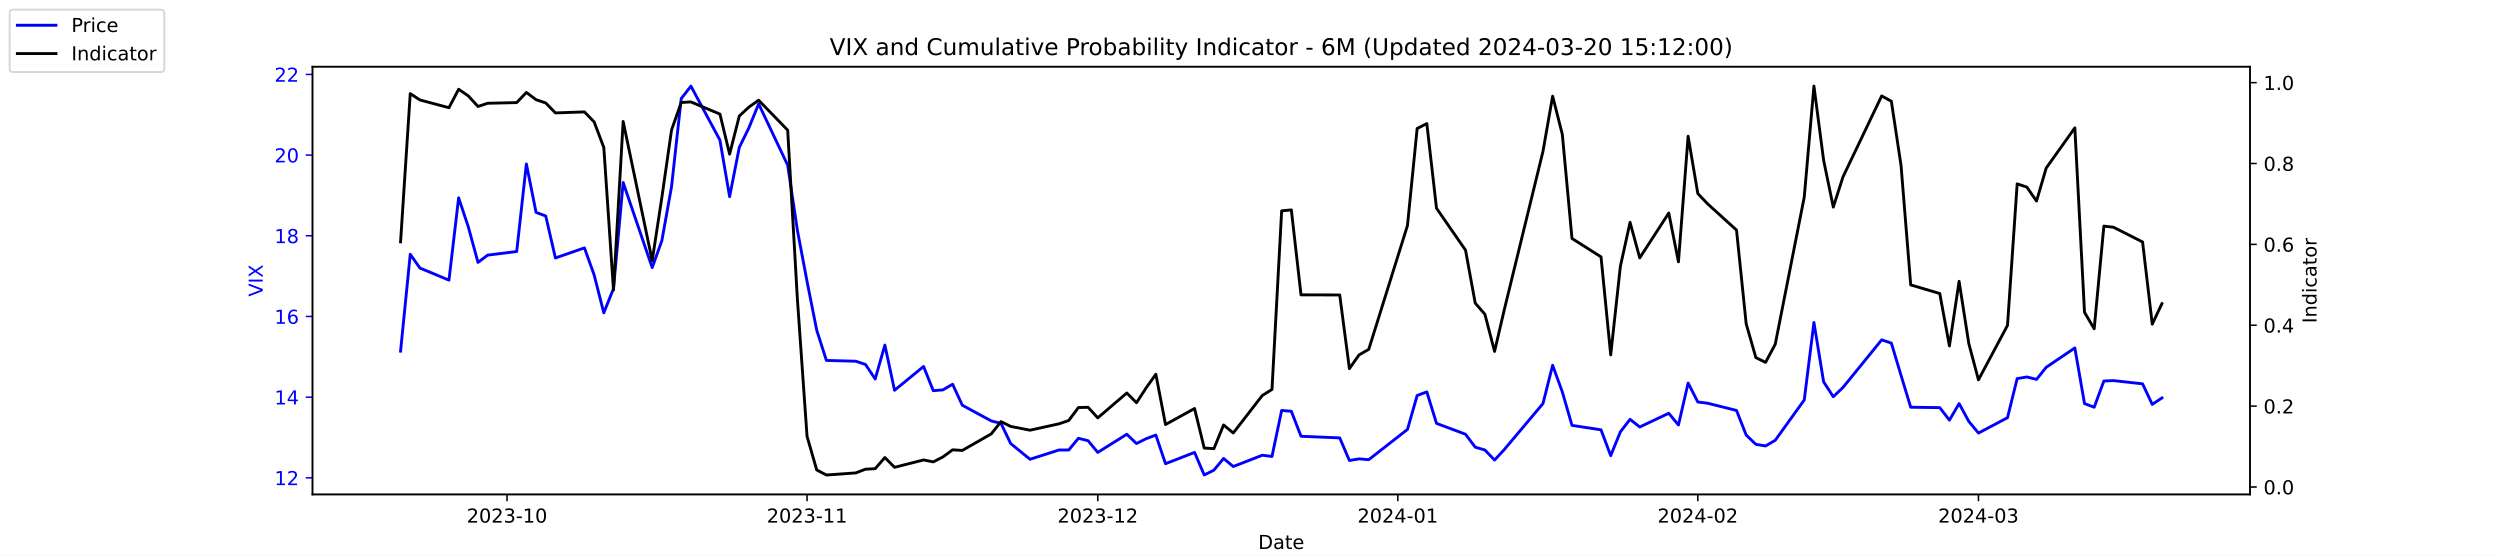
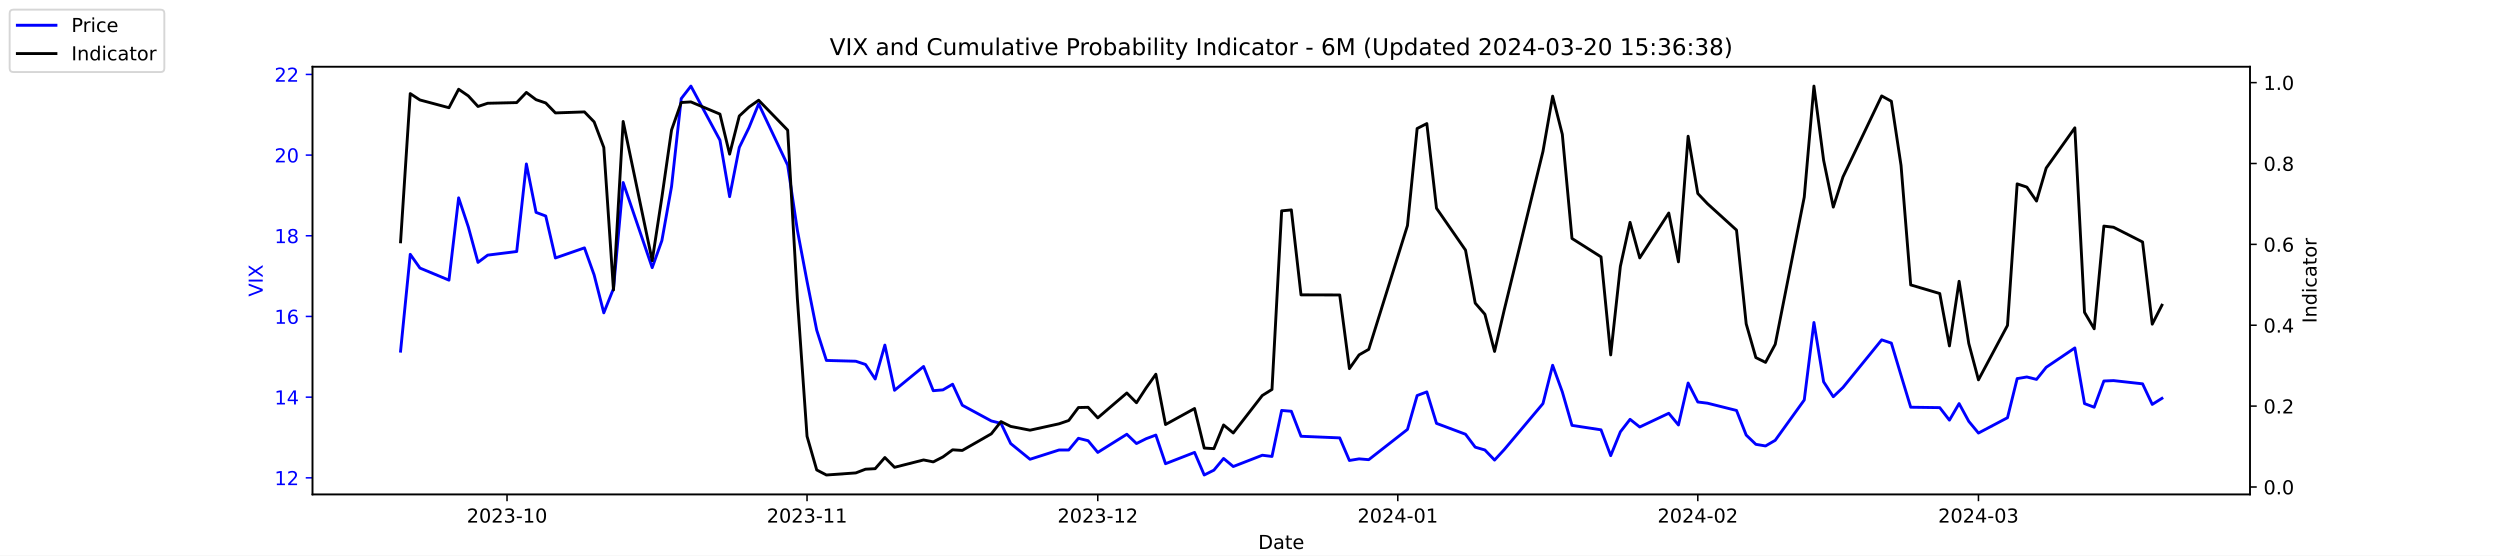
<svg xmlns="http://www.w3.org/2000/svg" xmlns:xlink="http://www.w3.org/1999/xlink" width="1296pt" height="288pt" viewBox="0 0 1296 288" version="1.1">
  <defs>
    <style type="text/css">*{stroke-linejoin: round; stroke-linecap: butt}</style>
  </defs>
  <g id="figure_1">
    <g id="patch_1">
      <path d="M 0 288  L 1296 288  L 1296 0  L 0 0  z " style="fill: #ffffff" />
    </g>
    <g id="axes_1">
      <g id="patch_2">
        <path d="M 162 256.32  L 1166.4 256.32  L 1166.4 34.56  L 162 34.56  z " style="fill: #ffffff" />
      </g>
      <g id="matplotlib.axis_1">
        <g id="xtick_1">
          <g id="line2d_1">
            <defs>
-               <path id="m3816cd9ba0" d="M 0 0  L 0 3.5  " style="stroke: #000000; stroke-width: 0.8" />
+               <path id="m7fc9898a20" d="M 0 0  L 0 3.5  " style="stroke: #000000; stroke-width: 0.8" />
            </defs>
            <g>
-               <use xlink:href="#m3816cd9ba0" x="262.841" y="256.32" style="stroke: #000000; stroke-width: 0.8" />
+               <use xlink:href="#m7fc9898a20" x="262.841" y="256.32" style="stroke: #000000; stroke-width: 0.8" />
            </g>
          </g>
          <g id="text_1">
            <g transform="translate(241.95 270.9184) scale(0.1 -0.1)">
              <defs>
                <path id="DejaVuSans-32" d="M 1228 531  L 3431 531  L 3431 0  L 469 0  L 469 531  Q 828 903 1448 1529  Q 2069 2156 2228 2338  Q 2531 2678 2651 2914  Q 2772 3150 2772 3378  Q 2772 3750 2511 3984  Q 2250 4219 1831 4219  Q 1534 4219 1204 4116  Q 875 4013 500 3803  L 500 4441  Q 881 4594 1212 4672  Q 1544 4750 1819 4750  Q 2544 4750 2975 4387  Q 3406 4025 3406 3419  Q 3406 3131 3298 2873  Q 3191 2616 2906 2266  Q 2828 2175 2409 1742  Q 1991 1309 1228 531  z " transform="scale(0.015625)" />
                <path id="DejaVuSans-30" d="M 2034 4250  Q 1547 4250 1301 3770  Q 1056 3291 1056 2328  Q 1056 1369 1301 889  Q 1547 409 2034 409  Q 2525 409 2770 889  Q 3016 1369 3016 2328  Q 3016 3291 2770 3770  Q 2525 4250 2034 4250  z M 2034 4750  Q 2819 4750 3233 4129  Q 3647 3509 3647 2328  Q 3647 1150 3233 529  Q 2819 -91 2034 -91  Q 1250 -91 836 529  Q 422 1150 422 2328  Q 422 3509 836 4129  Q 1250 4750 2034 4750  z " transform="scale(0.015625)" />
                <path id="DejaVuSans-33" d="M 2597 2516  Q 3050 2419 3304 2112  Q 3559 1806 3559 1356  Q 3559 666 3084 287  Q 2609 -91 1734 -91  Q 1441 -91 1130 -33  Q 819 25 488 141  L 488 750  Q 750 597 1062 519  Q 1375 441 1716 441  Q 2309 441 2620 675  Q 2931 909 2931 1356  Q 2931 1769 2642 2001  Q 2353 2234 1838 2234  L 1294 2234  L 1294 2753  L 1863 2753  Q 2328 2753 2575 2939  Q 2822 3125 2822 3475  Q 2822 3834 2567 4026  Q 2313 4219 1838 4219  Q 1578 4219 1281 4162  Q 984 4106 628 3988  L 628 4550  Q 988 4650 1302 4700  Q 1616 4750 1894 4750  Q 2613 4750 3031 4423  Q 3450 4097 3450 3541  Q 3450 3153 3228 2886  Q 3006 2619 2597 2516  z " transform="scale(0.015625)" />
                <path id="DejaVuSans-2d" d="M 313 2009  L 1997 2009  L 1997 1497  L 313 1497  L 313 2009  z " transform="scale(0.015625)" />
                <path id="DejaVuSans-31" d="M 794 531  L 1825 531  L 1825 4091  L 703 3866  L 703 4441  L 1819 4666  L 2450 4666  L 2450 531  L 3481 531  L 3481 0  L 794 0  L 794 531  z " transform="scale(0.015625)" />
              </defs>
              <use xlink:href="#DejaVuSans-32" />
              <use xlink:href="#DejaVuSans-30" x="63.623" />
              <use xlink:href="#DejaVuSans-32" x="127.246" />
              <use xlink:href="#DejaVuSans-33" x="190.869" />
              <use xlink:href="#DejaVuSans-2d" x="254.492" />
              <use xlink:href="#DejaVuSans-31" x="290.576" />
              <use xlink:href="#DejaVuSans-30" x="354.199" />
            </g>
          </g>
        </g>
        <g id="xtick_2">
          <g id="line2d_2">
            <g>
-               <use xlink:href="#m3816cd9ba0" x="418.368" y="256.32" style="stroke: #000000; stroke-width: 0.8" />
+               <use xlink:href="#m7fc9898a20" x="418.368" y="256.32" style="stroke: #000000; stroke-width: 0.8" />
            </g>
          </g>
          <g id="text_2">
            <g transform="translate(397.4764 270.9184) scale(0.1 -0.1)">
              <use xlink:href="#DejaVuSans-32" />
              <use xlink:href="#DejaVuSans-30" x="63.623" />
              <use xlink:href="#DejaVuSans-32" x="127.246" />
              <use xlink:href="#DejaVuSans-33" x="190.869" />
              <use xlink:href="#DejaVuSans-2d" x="254.492" />
              <use xlink:href="#DejaVuSans-31" x="290.576" />
              <use xlink:href="#DejaVuSans-31" x="354.199" />
            </g>
          </g>
        </g>
        <g id="xtick_3">
          <g id="line2d_3">
            <g>
-               <use xlink:href="#m3816cd9ba0" x="569.086" y="256.32" style="stroke: #000000; stroke-width: 0.8" />
+               <use xlink:href="#m7fc9898a20" x="569.086" y="256.32" style="stroke: #000000; stroke-width: 0.8" />
            </g>
          </g>
          <g id="text_3">
            <g transform="translate(548.195 270.9184) scale(0.1 -0.1)">
              <use xlink:href="#DejaVuSans-32" />
              <use xlink:href="#DejaVuSans-30" x="63.623" />
              <use xlink:href="#DejaVuSans-32" x="127.246" />
              <use xlink:href="#DejaVuSans-33" x="190.869" />
              <use xlink:href="#DejaVuSans-2d" x="254.492" />
              <use xlink:href="#DejaVuSans-31" x="290.576" />
              <use xlink:href="#DejaVuSans-32" x="354.199" />
            </g>
          </g>
        </g>
        <g id="xtick_4">
          <g id="line2d_4">
            <g>
-               <use xlink:href="#m3816cd9ba0" x="724.613" y="256.32" style="stroke: #000000; stroke-width: 0.8" />
+               <use xlink:href="#m7fc9898a20" x="724.613" y="256.32" style="stroke: #000000; stroke-width: 0.8" />
            </g>
          </g>
          <g id="text_4">
            <g transform="translate(703.7214 270.9184) scale(0.1 -0.1)">
              <defs>
                <path id="DejaVuSans-34" d="M 2419 4116  L 825 1625  L 2419 1625  L 2419 4116  z M 2253 4666  L 3047 4666  L 3047 1625  L 3713 1625  L 3713 1100  L 3047 1100  L 3047 0  L 2419 0  L 2419 1100  L 313 1100  L 313 1709  L 2253 4666  z " transform="scale(0.015625)" />
              </defs>
              <use xlink:href="#DejaVuSans-32" />
              <use xlink:href="#DejaVuSans-30" x="63.623" />
              <use xlink:href="#DejaVuSans-32" x="127.246" />
              <use xlink:href="#DejaVuSans-34" x="190.869" />
              <use xlink:href="#DejaVuSans-2d" x="254.492" />
              <use xlink:href="#DejaVuSans-30" x="290.576" />
              <use xlink:href="#DejaVuSans-31" x="354.199" />
            </g>
          </g>
        </g>
        <g id="xtick_5">
          <g id="line2d_5">
            <g>
-               <use xlink:href="#m3816cd9ba0" x="880.139" y="256.32" style="stroke: #000000; stroke-width: 0.8" />
+               <use xlink:href="#m7fc9898a20" x="880.139" y="256.32" style="stroke: #000000; stroke-width: 0.8" />
            </g>
          </g>
          <g id="text_5">
            <g transform="translate(859.2479 270.9184) scale(0.1 -0.1)">
              <use xlink:href="#DejaVuSans-32" />
              <use xlink:href="#DejaVuSans-30" x="63.623" />
              <use xlink:href="#DejaVuSans-32" x="127.246" />
              <use xlink:href="#DejaVuSans-34" x="190.869" />
              <use xlink:href="#DejaVuSans-2d" x="254.492" />
              <use xlink:href="#DejaVuSans-30" x="290.576" />
              <use xlink:href="#DejaVuSans-32" x="354.199" />
            </g>
          </g>
        </g>
        <g id="xtick_6">
          <g id="line2d_6">
            <g>
-               <use xlink:href="#m3816cd9ba0" x="1025.632" y="256.32" style="stroke: #000000; stroke-width: 0.8" />
+               <use xlink:href="#m7fc9898a20" x="1025.632" y="256.32" style="stroke: #000000; stroke-width: 0.8" />
            </g>
          </g>
          <g id="text_6">
            <g transform="translate(1004.74 270.9184) scale(0.1 -0.1)">
              <use xlink:href="#DejaVuSans-32" />
              <use xlink:href="#DejaVuSans-30" x="63.623" />
              <use xlink:href="#DejaVuSans-32" x="127.246" />
              <use xlink:href="#DejaVuSans-34" x="190.869" />
              <use xlink:href="#DejaVuSans-2d" x="254.492" />
              <use xlink:href="#DejaVuSans-30" x="290.576" />
              <use xlink:href="#DejaVuSans-33" x="354.199" />
            </g>
          </g>
        </g>
        <g id="text_7">
          <g transform="translate(652.2492 284.5966) scale(0.1 -0.1)">
            <defs>
              <path id="DejaVuSans-44" d="M 1259 4147  L 1259 519  L 2022 519  Q 2988 519 3436 956  Q 3884 1394 3884 2338  Q 3884 3275 3436 3711  Q 2988 4147 2022 4147  L 1259 4147  z M 628 4666  L 1925 4666  Q 3281 4666 3915 4102  Q 4550 3538 4550 2338  Q 4550 1131 3912 565  Q 3275 0 1925 0  L 628 0  L 628 4666  z " transform="scale(0.015625)" />
              <path id="DejaVuSans-61" d="M 2194 1759  Q 1497 1759 1228 1600  Q 959 1441 959 1056  Q 959 750 1161 570  Q 1363 391 1709 391  Q 2188 391 2477 730  Q 2766 1069 2766 1631  L 2766 1759  L 2194 1759  z M 3341 1997  L 3341 0  L 2766 0  L 2766 531  Q 2569 213 2275 61  Q 1981 -91 1556 -91  Q 1019 -91 701 211  Q 384 513 384 1019  Q 384 1609 779 1909  Q 1175 2209 1959 2209  L 2766 2209  L 2766 2266  Q 2766 2663 2505 2880  Q 2244 3097 1772 3097  Q 1472 3097 1187 3025  Q 903 2953 641 2809  L 641 3341  Q 956 3463 1253 3523  Q 1550 3584 1831 3584  Q 2591 3584 2966 3190  Q 3341 2797 3341 1997  z " transform="scale(0.015625)" />
              <path id="DejaVuSans-74" d="M 1172 4494  L 1172 3500  L 2356 3500  L 2356 3053  L 1172 3053  L 1172 1153  Q 1172 725 1289 603  Q 1406 481 1766 481  L 2356 481  L 2356 0  L 1766 0  Q 1100 0 847 248  Q 594 497 594 1153  L 594 3053  L 172 3053  L 172 3500  L 594 3500  L 594 4494  L 1172 4494  z " transform="scale(0.015625)" />
              <path id="DejaVuSans-65" d="M 3597 1894  L 3597 1613  L 953 1613  Q 991 1019 1311 708  Q 1631 397 2203 397  Q 2534 397 2845 478  Q 3156 559 3463 722  L 3463 178  Q 3153 47 2828 -22  Q 2503 -91 2169 -91  Q 1331 -91 842 396  Q 353 884 353 1716  Q 353 2575 817 3079  Q 1281 3584 2069 3584  Q 2775 3584 3186 3129  Q 3597 2675 3597 1894  z M 3022 2063  Q 3016 2534 2758 2815  Q 2500 3097 2075 3097  Q 1594 3097 1305 2825  Q 1016 2553 972 2059  L 3022 2063  z " transform="scale(0.015625)" />
            </defs>
            <use xlink:href="#DejaVuSans-44" />
            <use xlink:href="#DejaVuSans-61" x="77.002" />
            <use xlink:href="#DejaVuSans-74" x="138.281" />
            <use xlink:href="#DejaVuSans-65" x="177.49" />
          </g>
        </g>
      </g>
      <g id="matplotlib.axis_2">
        <g id="ytick_1">
          <g id="line2d_7">
            <defs>
-               <path id="m2505dd3957" d="M 0 0  L -3.5 0  " style="stroke: #0000ff; stroke-width: 0.8" />
+               <path id="mfbcd6245ce" d="M 0 0  L -3.5 0  " style="stroke: #0000ff; stroke-width: 0.8" />
            </defs>
            <g>
-               <use xlink:href="#m2505dd3957" x="162" y="247.704" style="fill: #0000ff; stroke: #0000ff; stroke-width: 0.8" />
+               <use xlink:href="#mfbcd6245ce" x="162" y="247.704" style="fill: #0000ff; stroke: #0000ff; stroke-width: 0.8" />
            </g>
          </g>
          <g id="text_8">
            <g style="fill: #0000ff" transform="translate(142.275 251.5031) scale(0.1 -0.1)">
              <use xlink:href="#DejaVuSans-31" />
              <use xlink:href="#DejaVuSans-32" x="63.623" />
            </g>
          </g>
        </g>
        <g id="ytick_2">
          <g id="line2d_8">
            <g>
-               <use xlink:href="#m2505dd3957" x="162" y="205.878" style="fill: #0000ff; stroke: #0000ff; stroke-width: 0.8" />
+               <use xlink:href="#mfbcd6245ce" x="162" y="205.878" style="fill: #0000ff; stroke: #0000ff; stroke-width: 0.8" />
            </g>
          </g>
          <g id="text_9">
            <g style="fill: #0000ff" transform="translate(142.275 209.6774) scale(0.1 -0.1)">
              <use xlink:href="#DejaVuSans-31" />
              <use xlink:href="#DejaVuSans-34" x="63.623" />
            </g>
          </g>
        </g>
        <g id="ytick_3">
          <g id="line2d_9">
            <g>
-               <use xlink:href="#m2505dd3957" x="162" y="164.052" style="fill: #0000ff; stroke: #0000ff; stroke-width: 0.8" />
+               <use xlink:href="#mfbcd6245ce" x="162" y="164.052" style="fill: #0000ff; stroke: #0000ff; stroke-width: 0.8" />
            </g>
          </g>
          <g id="text_10">
            <g style="fill: #0000ff" transform="translate(142.275 167.8517) scale(0.1 -0.1)">
              <defs>
                <path id="DejaVuSans-36" d="M 2113 2584  Q 1688 2584 1439 2293  Q 1191 2003 1191 1497  Q 1191 994 1439 701  Q 1688 409 2113 409  Q 2538 409 2786 701  Q 3034 994 3034 1497  Q 3034 2003 2786 2293  Q 2538 2584 2113 2584  z M 3366 4563  L 3366 3988  Q 3128 4100 2886 4159  Q 2644 4219 2406 4219  Q 1781 4219 1451 3797  Q 1122 3375 1075 2522  Q 1259 2794 1537 2939  Q 1816 3084 2150 3084  Q 2853 3084 3261 2657  Q 3669 2231 3669 1497  Q 3669 778 3244 343  Q 2819 -91 2113 -91  Q 1303 -91 875 529  Q 447 1150 447 2328  Q 447 3434 972 4092  Q 1497 4750 2381 4750  Q 2619 4750 2861 4703  Q 3103 4656 3366 4563  z " transform="scale(0.015625)" />
              </defs>
              <use xlink:href="#DejaVuSans-31" />
              <use xlink:href="#DejaVuSans-36" x="63.623" />
            </g>
          </g>
        </g>
        <g id="ytick_4">
          <g id="line2d_10">
            <g>
-               <use xlink:href="#m2505dd3957" x="162" y="122.227" style="fill: #0000ff; stroke: #0000ff; stroke-width: 0.8" />
+               <use xlink:href="#mfbcd6245ce" x="162" y="122.227" style="fill: #0000ff; stroke: #0000ff; stroke-width: 0.8" />
            </g>
          </g>
          <g id="text_11">
            <g style="fill: #0000ff" transform="translate(142.275 126.0259) scale(0.1 -0.1)">
              <defs>
                <path id="DejaVuSans-38" d="M 2034 2216  Q 1584 2216 1326 1975  Q 1069 1734 1069 1313  Q 1069 891 1326 650  Q 1584 409 2034 409  Q 2484 409 2743 651  Q 3003 894 3003 1313  Q 3003 1734 2745 1975  Q 2488 2216 2034 2216  z M 1403 2484  Q 997 2584 770 2862  Q 544 3141 544 3541  Q 544 4100 942 4425  Q 1341 4750 2034 4750  Q 2731 4750 3128 4425  Q 3525 4100 3525 3541  Q 3525 3141 3298 2862  Q 3072 2584 2669 2484  Q 3125 2378 3379 2068  Q 3634 1759 3634 1313  Q 3634 634 3220 271  Q 2806 -91 2034 -91  Q 1263 -91 848 271  Q 434 634 434 1313  Q 434 1759 690 2068  Q 947 2378 1403 2484  z M 1172 3481  Q 1172 3119 1398 2916  Q 1625 2713 2034 2713  Q 2441 2713 2670 2916  Q 2900 3119 2900 3481  Q 2900 3844 2670 4047  Q 2441 4250 2034 4250  Q 1625 4250 1398 4047  Q 1172 3844 1172 3481  z " transform="scale(0.015625)" />
              </defs>
              <use xlink:href="#DejaVuSans-31" />
              <use xlink:href="#DejaVuSans-38" x="63.623" />
            </g>
          </g>
        </g>
        <g id="ytick_5">
          <g id="line2d_11">
            <g>
-               <use xlink:href="#m2505dd3957" x="162" y="80.401" style="fill: #0000ff; stroke: #0000ff; stroke-width: 0.8" />
+               <use xlink:href="#mfbcd6245ce" x="162" y="80.401" style="fill: #0000ff; stroke: #0000ff; stroke-width: 0.8" />
            </g>
          </g>
          <g id="text_12">
            <g style="fill: #0000ff" transform="translate(142.275 84.2002) scale(0.1 -0.1)">
              <use xlink:href="#DejaVuSans-32" />
              <use xlink:href="#DejaVuSans-30" x="63.623" />
            </g>
          </g>
        </g>
        <g id="ytick_6">
          <g id="line2d_12">
            <g>
-               <use xlink:href="#m2505dd3957" x="162" y="38.575" style="fill: #0000ff; stroke: #0000ff; stroke-width: 0.8" />
+               <use xlink:href="#mfbcd6245ce" x="162" y="38.575" style="fill: #0000ff; stroke: #0000ff; stroke-width: 0.8" />
            </g>
          </g>
          <g id="text_13">
            <g style="fill: #0000ff" transform="translate(142.275 42.37447) scale(0.1 -0.1)">
              <use xlink:href="#DejaVuSans-32" />
              <use xlink:href="#DejaVuSans-32" x="63.623" />
            </g>
          </g>
        </g>
        <g id="text_14">
          <g style="fill: #0000ff" transform="translate(136.1953 153.7603) rotate(-90) scale(0.1 -0.1)">
            <defs>
              <path id="DejaVuSans-56" d="M 1831 0  L 50 4666  L 709 4666  L 2188 738  L 3669 4666  L 4325 4666  L 2547 0  L 1831 0  z " transform="scale(0.015625)" />
              <path id="DejaVuSans-49" d="M 628 4666  L 1259 4666  L 1259 0  L 628 0  L 628 4666  z " transform="scale(0.015625)" />
              <path id="DejaVuSans-58" d="M 403 4666  L 1081 4666  L 2241 2931  L 3406 4666  L 4084 4666  L 2584 2425  L 4184 0  L 3506 0  L 2194 1984  L 872 0  L 191 0  L 1856 2491  L 403 4666  z " transform="scale(0.015625)" />
            </defs>
            <use xlink:href="#DejaVuSans-56" />
            <use xlink:href="#DejaVuSans-49" x="68.408" />
            <use xlink:href="#DejaVuSans-58" x="97.9" />
          </g>
        </g>
      </g>
      <g id="line2d_13">
-         <path d="M 207.655 182.037  L 212.672 131.847  L 217.689 138.957  L 232.739 145.231  L 237.756 102.569  L 242.773 117.626  L 247.79 136.029  L 252.807 132.265  L 267.858 130.383  L 272.875 85.002  L 277.892 110.097  L 282.909 111.979  L 287.926 133.729  L 302.977 128.501  L 307.994 142.512  L 313.011 162.17  L 318.028 149.623  L 323.045 94.622  L 338.096 138.748  L 343.113 124.736  L 348.13 96.713  L 353.147 51.123  L 358.164 44.64  L 373.215 72.663  L 378.232 101.941  L 383.249 76.428  L 388.266 66.18  L 393.283 53.842  L 408.334 85.629  L 413.351 119.299  L 418.368 145.858  L 423.385 171.163  L 428.402 186.847  L 443.662 187.266  L 448.679 188.939  L 453.696 196.467  L 458.713 178.901  L 463.73 202.323  L 478.781 189.984  L 483.798 202.532  L 488.815 202.114  L 493.832 199.186  L 498.849 210.061  L 513.9 218.217  L 518.917 219.472  L 523.934 229.928  L 533.967 238.084  L 549.018 233.274  L 554.035 233.274  L 559.052 227.209  L 564.069 228.464  L 569.086 234.529  L 584.137 225.118  L 589.154 229.928  L 594.171 227.418  L 599.188 225.536  L 604.205 240.384  L 619.256 234.529  L 624.273 246.24  L 629.29 243.73  L 634.307 237.666  L 639.324 241.848  L 654.375 235.993  L 659.392 236.62  L 664.409 212.779  L 669.426 213.198  L 674.443 226.164  L 694.511 227  L 699.528 238.711  L 704.545 237.875  L 709.562 238.293  L 729.63 222.608  L 734.647 205.042  L 739.664 203.159  L 744.681 219.472  L 759.732 225.118  L 764.749 231.81  L 769.766 233.274  L 774.783 238.502  L 779.8 233.065  L 799.868 209.224  L 804.885 189.357  L 809.902 203.159  L 814.919 220.517  L 829.969 222.818  L 834.986 236.202  L 840.003 223.863  L 845.02 217.38  L 850.037 221.354  L 865.088 214.243  L 870.105 220.308  L 875.122 198.559  L 880.139 208.388  L 885.156 209.015  L 900.207 212.779  L 905.224 225.536  L 910.241 230.346  L 915.258 231.183  L 920.275 228.255  L 935.326 207.342  L 940.343 167.189  L 945.36 197.931  L 950.377 205.669  L 955.394 200.859  L 975.462 176.182  L 980.479 177.855  L 985.496 194.585  L 990.513 211.106  L 1005.564 211.316  L 1010.581 217.798  L 1015.598 209.224  L 1020.615 218.426  L 1025.632 224.491  L 1040.683 216.544  L 1045.7 196.258  L 1050.717 195.422  L 1055.734 196.677  L 1060.751 190.403  L 1075.593 180.364  L 1080.61 209.224  L 1085.627 211.106  L 1090.644 197.513  L 1095.661 197.304  L 1110.711 198.977  L 1115.728 209.642  L 1120.745 206.296  " clip-path="url(#p1a26a92641)" style="fill: none; stroke: #0000ff; stroke-width: 1.5; stroke-linecap: square" />
+         <path d="M 207.655 182.037  L 212.672 131.847  L 217.689 138.957  L 232.739 145.231  L 237.756 102.569  L 242.773 117.626  L 247.79 136.029  L 252.807 132.265  L 267.858 130.383  L 272.875 85.002  L 277.892 110.097  L 282.909 111.979  L 287.926 133.729  L 302.977 128.501  L 307.994 142.512  L 313.011 162.17  L 318.028 149.623  L 323.045 94.622  L 338.096 138.748  L 343.113 124.736  L 348.13 96.713  L 353.147 51.123  L 358.164 44.64  L 373.215 72.663  L 378.232 101.941  L 383.249 76.428  L 388.266 66.18  L 393.283 53.842  L 408.334 85.629  L 413.351 119.299  L 418.368 145.858  L 423.385 171.163  L 428.402 186.847  L 443.662 187.266  L 448.679 188.939  L 453.696 196.467  L 458.713 178.901  L 463.73 202.323  L 478.781 189.984  L 483.798 202.532  L 488.815 202.114  L 493.832 199.186  L 498.849 210.061  L 513.9 218.217  L 518.917 219.472  L 523.934 229.928  L 533.967 238.084  L 549.018 233.274  L 554.035 233.274  L 559.052 227.209  L 564.069 228.464  L 569.086 234.529  L 584.137 225.118  L 589.154 229.928  L 594.171 227.418  L 599.188 225.536  L 604.205 240.384  L 619.256 234.529  L 624.273 246.24  L 629.29 243.73  L 634.307 237.666  L 639.324 241.848  L 654.375 235.993  L 659.392 236.62  L 664.409 212.779  L 669.426 213.198  L 674.443 226.164  L 694.511 227  L 699.528 238.711  L 704.545 237.875  L 709.562 238.293  L 729.63 222.608  L 734.647 205.042  L 739.664 203.159  L 744.681 219.472  L 759.732 225.118  L 764.749 231.81  L 769.766 233.274  L 774.783 238.502  L 779.8 233.065  L 799.868 209.224  L 804.885 189.357  L 809.902 203.159  L 814.919 220.517  L 829.969 222.818  L 834.986 236.202  L 840.003 223.863  L 845.02 217.38  L 850.037 221.354  L 865.088 214.243  L 870.105 220.308  L 875.122 198.559  L 880.139 208.388  L 885.156 209.015  L 900.207 212.779  L 905.224 225.536  L 910.241 230.346  L 915.258 231.183  L 920.275 228.255  L 935.326 207.342  L 940.343 167.189  L 945.36 197.931  L 950.377 205.669  L 955.394 200.859  L 975.462 176.182  L 980.479 177.855  L 985.496 194.585  L 990.513 211.106  L 1005.564 211.316  L 1010.581 217.798  L 1015.598 209.224  L 1020.615 218.426  L 1025.632 224.491  L 1040.683 216.544  L 1045.7 196.258  L 1050.717 195.422  L 1055.734 196.677  L 1060.751 190.403  L 1075.593 180.364  L 1080.61 209.224  L 1085.627 211.106  L 1090.644 197.513  L 1095.661 197.304  L 1110.711 198.977  L 1115.728 209.642  L 1120.745 206.506  " clip-path="url(#p6d257a7a1b)" style="fill: none; stroke: #0000ff; stroke-width: 1.5; stroke-linecap: square" />
      </g>
      <g id="patch_3">
        <path d="M 162 256.32  L 162 34.56  " style="fill: none; stroke: #000000; stroke-width: 0.8; stroke-linejoin: miter; stroke-linecap: square" />
      </g>
      <g id="patch_4">
        <path d="M 1166.4 256.32  L 1166.4 34.56  " style="fill: none; stroke: #000000; stroke-width: 0.8; stroke-linejoin: miter; stroke-linecap: square" />
      </g>
      <g id="patch_5">
        <path d="M 162 256.32  L 1166.4 256.32  " style="fill: none; stroke: #000000; stroke-width: 0.8; stroke-linejoin: miter; stroke-linecap: square" />
      </g>
      <g id="patch_6">
        <path d="M 162 34.56  L 1166.4 34.56  " style="fill: none; stroke: #000000; stroke-width: 0.8; stroke-linejoin: miter; stroke-linecap: square" />
      </g>
    </g>
    <g id="axes_2">
      <g id="matplotlib.axis_3">
        <g id="ytick_7">
          <g id="line2d_14">
            <defs>
-               <path id="mcd3f803ac4" d="M 0 0  L 3.5 0  " style="stroke: #000000; stroke-width: 0.8" />
+               <path id="m8b7dd2ede5" d="M 0 0  L 3.5 0  " style="stroke: #000000; stroke-width: 0.8" />
            </defs>
            <g>
-               <use xlink:href="#mcd3f803ac4" x="1166.4" y="252.461" style="stroke: #000000; stroke-width: 0.8" />
+               <use xlink:href="#m8b7dd2ede5" x="1166.4" y="252.461" style="stroke: #000000; stroke-width: 0.8" />
            </g>
          </g>
          <g id="text_15">
            <g transform="translate(1173.4 256.2606) scale(0.1 -0.1)">
              <defs>
                <path id="DejaVuSans-2e" d="M 684 794  L 1344 794  L 1344 0  L 684 0  L 684 794  z " transform="scale(0.015625)" />
              </defs>
              <use xlink:href="#DejaVuSans-30" />
              <use xlink:href="#DejaVuSans-2e" x="63.623" />
              <use xlink:href="#DejaVuSans-30" x="95.41" />
            </g>
          </g>
        </g>
        <g id="ytick_8">
          <g id="line2d_15">
            <g>
-               <use xlink:href="#mcd3f803ac4" x="1166.4" y="210.535" style="stroke: #000000; stroke-width: 0.8" />
+               <use xlink:href="#m8b7dd2ede5" x="1166.4" y="210.535" style="stroke: #000000; stroke-width: 0.8" />
            </g>
          </g>
          <g id="text_16">
            <g transform="translate(1173.4 214.3337) scale(0.1 -0.1)">
              <use xlink:href="#DejaVuSans-30" />
              <use xlink:href="#DejaVuSans-2e" x="63.623" />
              <use xlink:href="#DejaVuSans-32" x="95.41" />
            </g>
          </g>
        </g>
        <g id="ytick_9">
          <g id="line2d_16">
            <g>
-               <use xlink:href="#mcd3f803ac4" x="1166.4" y="168.608" style="stroke: #000000; stroke-width: 0.8" />
+               <use xlink:href="#m8b7dd2ede5" x="1166.4" y="168.608" style="stroke: #000000; stroke-width: 0.8" />
            </g>
          </g>
          <g id="text_17">
            <g transform="translate(1173.4 172.4068) scale(0.1 -0.1)">
              <use xlink:href="#DejaVuSans-30" />
              <use xlink:href="#DejaVuSans-2e" x="63.623" />
              <use xlink:href="#DejaVuSans-34" x="95.41" />
            </g>
          </g>
        </g>
        <g id="ytick_10">
          <g id="line2d_17">
            <g>
-               <use xlink:href="#mcd3f803ac4" x="1166.4" y="126.681" style="stroke: #000000; stroke-width: 0.8" />
+               <use xlink:href="#m8b7dd2ede5" x="1166.4" y="126.681" style="stroke: #000000; stroke-width: 0.8" />
            </g>
          </g>
          <g id="text_18">
            <g transform="translate(1173.4 130.4799) scale(0.1 -0.1)">
              <use xlink:href="#DejaVuSans-30" />
              <use xlink:href="#DejaVuSans-2e" x="63.623" />
              <use xlink:href="#DejaVuSans-36" x="95.41" />
            </g>
          </g>
        </g>
        <g id="ytick_11">
          <g id="line2d_18">
            <g>
-               <use xlink:href="#mcd3f803ac4" x="1166.4" y="84.754" style="stroke: #000000; stroke-width: 0.8" />
+               <use xlink:href="#m8b7dd2ede5" x="1166.4" y="84.754" style="stroke: #000000; stroke-width: 0.8" />
            </g>
          </g>
          <g id="text_19">
            <g transform="translate(1173.4 88.55298) scale(0.1 -0.1)">
              <use xlink:href="#DejaVuSans-30" />
              <use xlink:href="#DejaVuSans-2e" x="63.623" />
              <use xlink:href="#DejaVuSans-38" x="95.41" />
            </g>
          </g>
        </g>
        <g id="ytick_12">
          <g id="line2d_19">
            <g>
-               <use xlink:href="#mcd3f803ac4" x="1166.4" y="42.827" style="stroke: #000000; stroke-width: 0.8" />
+               <use xlink:href="#m8b7dd2ede5" x="1166.4" y="42.827" style="stroke: #000000; stroke-width: 0.8" />
            </g>
          </g>
          <g id="text_20">
            <g transform="translate(1173.4 46.62607) scale(0.1 -0.1)">
              <use xlink:href="#DejaVuSans-31" />
              <use xlink:href="#DejaVuSans-2e" x="63.623" />
              <use xlink:href="#DejaVuSans-30" x="95.41" />
            </g>
          </g>
        </g>
        <g id="text_21">
          <g transform="translate(1200.902 167.5353) rotate(-90) scale(0.1 -0.1)">
            <defs>
              <path id="DejaVuSans-6e" d="M 3513 2113  L 3513 0  L 2938 0  L 2938 2094  Q 2938 2591 2744 2837  Q 2550 3084 2163 3084  Q 1697 3084 1428 2787  Q 1159 2491 1159 1978  L 1159 0  L 581 0  L 581 3500  L 1159 3500  L 1159 2956  Q 1366 3272 1645 3428  Q 1925 3584 2291 3584  Q 2894 3584 3203 3211  Q 3513 2838 3513 2113  z " transform="scale(0.015625)" />
              <path id="DejaVuSans-64" d="M 2906 2969  L 2906 4863  L 3481 4863  L 3481 0  L 2906 0  L 2906 525  Q 2725 213 2448 61  Q 2172 -91 1784 -91  Q 1150 -91 751 415  Q 353 922 353 1747  Q 353 2572 751 3078  Q 1150 3584 1784 3584  Q 2172 3584 2448 3432  Q 2725 3281 2906 2969  z M 947 1747  Q 947 1113 1208 752  Q 1469 391 1925 391  Q 2381 391 2643 752  Q 2906 1113 2906 1747  Q 2906 2381 2643 2742  Q 2381 3103 1925 3103  Q 1469 3103 1208 2742  Q 947 2381 947 1747  z " transform="scale(0.015625)" />
              <path id="DejaVuSans-69" d="M 603 3500  L 1178 3500  L 1178 0  L 603 0  L 603 3500  z M 603 4863  L 1178 4863  L 1178 4134  L 603 4134  L 603 4863  z " transform="scale(0.015625)" />
              <path id="DejaVuSans-63" d="M 3122 3366  L 3122 2828  Q 2878 2963 2633 3030  Q 2388 3097 2138 3097  Q 1578 3097 1268 2742  Q 959 2388 959 1747  Q 959 1106 1268 751  Q 1578 397 2138 397  Q 2388 397 2633 464  Q 2878 531 3122 666  L 3122 134  Q 2881 22 2623 -34  Q 2366 -91 2075 -91  Q 1284 -91 818 406  Q 353 903 353 1747  Q 353 2603 823 3093  Q 1294 3584 2113 3584  Q 2378 3584 2631 3529  Q 2884 3475 3122 3366  z " transform="scale(0.015625)" />
              <path id="DejaVuSans-6f" d="M 1959 3097  Q 1497 3097 1228 2736  Q 959 2375 959 1747  Q 959 1119 1226 758  Q 1494 397 1959 397  Q 2419 397 2687 759  Q 2956 1122 2956 1747  Q 2956 2369 2687 2733  Q 2419 3097 1959 3097  z M 1959 3584  Q 2709 3584 3137 3096  Q 3566 2609 3566 1747  Q 3566 888 3137 398  Q 2709 -91 1959 -91  Q 1206 -91 779 398  Q 353 888 353 1747  Q 353 2609 779 3096  Q 1206 3584 1959 3584  z " transform="scale(0.015625)" />
              <path id="DejaVuSans-72" d="M 2631 2963  Q 2534 3019 2420 3045  Q 2306 3072 2169 3072  Q 1681 3072 1420 2755  Q 1159 2438 1159 1844  L 1159 0  L 581 0  L 581 3500  L 1159 3500  L 1159 2956  Q 1341 3275 1631 3429  Q 1922 3584 2338 3584  Q 2397 3584 2469 3576  Q 2541 3569 2628 3553  L 2631 2963  z " transform="scale(0.015625)" />
            </defs>
            <use xlink:href="#DejaVuSans-49" />
            <use xlink:href="#DejaVuSans-6e" x="29.492" />
            <use xlink:href="#DejaVuSans-64" x="92.871" />
            <use xlink:href="#DejaVuSans-69" x="156.348" />
            <use xlink:href="#DejaVuSans-63" x="184.131" />
            <use xlink:href="#DejaVuSans-61" x="239.111" />
            <use xlink:href="#DejaVuSans-74" x="300.391" />
            <use xlink:href="#DejaVuSans-6f" x="339.6" />
            <use xlink:href="#DejaVuSans-72" x="400.781" />
          </g>
        </g>
      </g>
      <g id="line2d_20">
-         <path d="M 207.655 125.36  L 212.672 48.523  L 217.689 51.818  L 232.739 55.84  L 237.756 46.27  L 242.773 49.714  L 247.79 55.196  L 252.807 53.533  L 267.858 53.183  L 272.875 47.919  L 277.892 51.676  L 282.909 53.378  L 287.926 58.536  L 302.977 58.014  L 307.994 63.187  L 313.011 76.444  L 318.028 150.306  L 323.045 62.975  L 338.096 135.12  L 343.113 102.306  L 348.13 67.397  L 353.147 53.146  L 358.164 52.833  L 373.215 59.145  L 378.232 79.898  L 383.249 60.134  L 388.266 55.494  L 393.283 51.97  L 408.334 67.473  L 413.351 154.832  L 418.368 226.181  L 423.385 243.614  L 428.402 246.24  L 443.662 245.155  L 448.679 243.23  L 453.696 242.964  L 458.713 237.183  L 463.73 242.25  L 478.781 238.435  L 483.798 239.446  L 488.815 236.871  L 493.832 233.181  L 498.849 233.507  L 513.9 224.892  L 518.917 218.558  L 523.934 221.057  L 533.967 223.009  L 549.018 219.7  L 554.035 217.982  L 559.052 211.268  L 564.069 211.153  L 569.086 216.619  L 584.137 203.731  L 589.154 208.779  L 594.171 201.073  L 599.188 194.005  L 604.205 220.075  L 619.256 211.773  L 624.273 232.27  L 629.29 232.576  L 634.307 220.306  L 639.324 224.445  L 654.375 205.016  L 659.392 201.89  L 664.409 109.314  L 669.426 108.817  L 674.443 152.854  L 694.511 152.91  L 699.528 191.088  L 704.545 183.971  L 709.562 181.099  L 729.63 116.924  L 734.647 66.625  L 739.664 64.069  L 744.681 107.95  L 759.732 129.692  L 764.749 157.129  L 769.766 162.918  L 774.783 182.173  L 779.8 160.638  L 799.868 78.509  L 804.885 49.855  L 809.902 69.641  L 814.919 123.62  L 829.969 133.166  L 834.986 183.971  L 840.003 138.075  L 845.02 115.269  L 850.037 133.687  L 865.088 110.438  L 870.105 135.725  L 875.122 70.632  L 880.139 100.32  L 885.156 105.601  L 900.207 119.275  L 905.224 167.88  L 910.241 185.376  L 915.258 187.855  L 920.275 178.494  L 935.326 102.174  L 940.343 44.64  L 945.36 83.051  L 950.377 107.357  L 955.394 91.715  L 975.462 49.731  L 980.479 52.489  L 985.496 85.756  L 990.513 147.7  L 1005.564 152.158  L 1010.581 179.324  L 1015.598 145.833  L 1020.615 178.052  L 1025.632 196.907  L 1040.683 168.687  L 1045.7 95.313  L 1050.717 96.993  L 1055.734 104.224  L 1060.751 87.118  L 1075.593 66.278  L 1080.61 161.903  L 1085.627 170.437  L 1090.644 117.21  L 1095.661 117.809  L 1110.711 125.441  L 1115.728 168.039  L 1120.745 157.403  " clip-path="url(#p1a26a92641)" style="fill: none; stroke: #000000; stroke-width: 1.5; stroke-linecap: square" />
+         <path d="M 207.655 125.36  L 212.672 48.523  L 217.689 51.818  L 232.739 55.84  L 237.756 46.27  L 242.773 49.714  L 247.79 55.196  L 252.807 53.533  L 267.858 53.183  L 272.875 47.919  L 277.892 51.676  L 282.909 53.378  L 287.926 58.536  L 302.977 58.014  L 307.994 63.187  L 313.011 76.444  L 318.028 150.306  L 323.045 62.975  L 338.096 135.12  L 343.113 102.306  L 348.13 67.397  L 353.147 53.146  L 358.164 52.833  L 373.215 59.145  L 378.232 79.898  L 383.249 60.134  L 388.266 55.494  L 393.283 51.97  L 408.334 67.473  L 413.351 154.832  L 418.368 226.181  L 423.385 243.614  L 428.402 246.24  L 443.662 245.155  L 448.679 243.23  L 453.696 242.964  L 458.713 237.183  L 463.73 242.25  L 478.781 238.435  L 483.798 239.446  L 488.815 236.871  L 493.832 233.181  L 498.849 233.507  L 513.9 224.892  L 518.917 218.558  L 523.934 221.057  L 533.967 223.009  L 549.018 219.7  L 554.035 217.982  L 559.052 211.268  L 564.069 211.153  L 569.086 216.619  L 584.137 203.731  L 589.154 208.779  L 594.171 201.073  L 599.188 194.005  L 604.205 220.075  L 619.256 211.773  L 624.273 232.27  L 629.29 232.576  L 634.307 220.306  L 639.324 224.445  L 654.375 205.016  L 659.392 201.89  L 664.409 109.314  L 669.426 108.817  L 674.443 152.854  L 694.511 152.91  L 699.528 191.088  L 704.545 183.971  L 709.562 181.099  L 729.63 116.924  L 734.647 66.625  L 739.664 64.069  L 744.681 107.95  L 759.732 129.692  L 764.749 157.129  L 769.766 162.918  L 774.783 182.173  L 779.8 160.638  L 799.868 78.509  L 804.885 49.855  L 809.902 69.641  L 814.919 123.62  L 829.969 133.166  L 834.986 183.971  L 840.003 138.075  L 845.02 115.269  L 850.037 133.687  L 865.088 110.438  L 870.105 135.725  L 875.122 70.632  L 880.139 100.32  L 885.156 105.601  L 900.207 119.275  L 905.224 167.88  L 910.241 185.376  L 915.258 187.855  L 920.275 178.494  L 935.326 102.174  L 940.343 44.64  L 945.36 83.051  L 950.377 107.357  L 955.394 91.715  L 975.462 49.731  L 980.479 52.489  L 985.496 85.756  L 990.513 147.7  L 1005.564 152.158  L 1010.581 179.324  L 1015.598 145.833  L 1020.615 178.052  L 1025.632 196.907  L 1040.683 168.687  L 1045.7 95.313  L 1050.717 96.993  L 1055.734 104.224  L 1060.751 87.118  L 1075.593 66.278  L 1080.61 161.903  L 1085.627 170.437  L 1090.644 117.21  L 1095.661 117.809  L 1110.711 125.441  L 1115.728 168.039  L 1120.745 158.21  " clip-path="url(#p6d257a7a1b)" style="fill: none; stroke: #000000; stroke-width: 1.5; stroke-linecap: square" />
      </g>
      <g id="patch_7">
        <path d="M 162 256.32  L 162 34.56  " style="fill: none; stroke: #000000; stroke-width: 0.8; stroke-linejoin: miter; stroke-linecap: square" />
      </g>
      <g id="patch_8">
        <path d="M 1166.4 256.32  L 1166.4 34.56  " style="fill: none; stroke: #000000; stroke-width: 0.8; stroke-linejoin: miter; stroke-linecap: square" />
      </g>
      <g id="patch_9">
        <path d="M 162 256.32  L 1166.4 256.32  " style="fill: none; stroke: #000000; stroke-width: 0.8; stroke-linejoin: miter; stroke-linecap: square" />
      </g>
      <g id="patch_10">
        <path d="M 162 34.56  L 1166.4 34.56  " style="fill: none; stroke: #000000; stroke-width: 0.8; stroke-linejoin: miter; stroke-linecap: square" />
      </g>
      <g id="text_22">
        <g transform="translate(430.0941 28.56) scale(0.12 -0.12)">
          <defs>
            <path id="DejaVuSans-20" transform="scale(0.015625)" />
            <path id="DejaVuSans-43" d="M 4122 4306  L 4122 3641  Q 3803 3938 3442 4084  Q 3081 4231 2675 4231  Q 1875 4231 1450 3742  Q 1025 3253 1025 2328  Q 1025 1406 1450 917  Q 1875 428 2675 428  Q 3081 428 3442 575  Q 3803 722 4122 1019  L 4122 359  Q 3791 134 3420 21  Q 3050 -91 2638 -91  Q 1578 -91 968 557  Q 359 1206 359 2328  Q 359 3453 968 4101  Q 1578 4750 2638 4750  Q 3056 4750 3426 4639  Q 3797 4528 4122 4306  z " transform="scale(0.015625)" />
            <path id="DejaVuSans-75" d="M 544 1381  L 544 3500  L 1119 3500  L 1119 1403  Q 1119 906 1312 657  Q 1506 409 1894 409  Q 2359 409 2629 706  Q 2900 1003 2900 1516  L 2900 3500  L 3475 3500  L 3475 0  L 2900 0  L 2900 538  Q 2691 219 2414 64  Q 2138 -91 1772 -91  Q 1169 -91 856 284  Q 544 659 544 1381  z M 1991 3584  L 1991 3584  z " transform="scale(0.015625)" />
            <path id="DejaVuSans-6d" d="M 3328 2828  Q 3544 3216 3844 3400  Q 4144 3584 4550 3584  Q 5097 3584 5394 3201  Q 5691 2819 5691 2113  L 5691 0  L 5113 0  L 5113 2094  Q 5113 2597 4934 2840  Q 4756 3084 4391 3084  Q 3944 3084 3684 2787  Q 3425 2491 3425 1978  L 3425 0  L 2847 0  L 2847 2094  Q 2847 2600 2669 2842  Q 2491 3084 2119 3084  Q 1678 3084 1418 2786  Q 1159 2488 1159 1978  L 1159 0  L 581 0  L 581 3500  L 1159 3500  L 1159 2956  Q 1356 3278 1631 3431  Q 1906 3584 2284 3584  Q 2666 3584 2933 3390  Q 3200 3197 3328 2828  z " transform="scale(0.015625)" />
            <path id="DejaVuSans-6c" d="M 603 4863  L 1178 4863  L 1178 0  L 603 0  L 603 4863  z " transform="scale(0.015625)" />
            <path id="DejaVuSans-76" d="M 191 3500  L 800 3500  L 1894 563  L 2988 3500  L 3597 3500  L 2284 0  L 1503 0  L 191 3500  z " transform="scale(0.015625)" />
            <path id="DejaVuSans-50" d="M 1259 4147  L 1259 2394  L 2053 2394  Q 2494 2394 2734 2622  Q 2975 2850 2975 3272  Q 2975 3691 2734 3919  Q 2494 4147 2053 4147  L 1259 4147  z M 628 4666  L 2053 4666  Q 2838 4666 3239 4311  Q 3641 3956 3641 3272  Q 3641 2581 3239 2228  Q 2838 1875 2053 1875  L 1259 1875  L 1259 0  L 628 0  L 628 4666  z " transform="scale(0.015625)" />
            <path id="DejaVuSans-62" d="M 3116 1747  Q 3116 2381 2855 2742  Q 2594 3103 2138 3103  Q 1681 3103 1420 2742  Q 1159 2381 1159 1747  Q 1159 1113 1420 752  Q 1681 391 2138 391  Q 2594 391 2855 752  Q 3116 1113 3116 1747  z M 1159 2969  Q 1341 3281 1617 3432  Q 1894 3584 2278 3584  Q 2916 3584 3314 3078  Q 3713 2572 3713 1747  Q 3713 922 3314 415  Q 2916 -91 2278 -91  Q 1894 -91 1617 61  Q 1341 213 1159 525  L 1159 0  L 581 0  L 581 4863  L 1159 4863  L 1159 2969  z " transform="scale(0.015625)" />
            <path id="DejaVuSans-79" d="M 2059 -325  Q 1816 -950 1584 -1140  Q 1353 -1331 966 -1331  L 506 -1331  L 506 -850  L 844 -850  Q 1081 -850 1212 -737  Q 1344 -625 1503 -206  L 1606 56  L 191 3500  L 800 3500  L 1894 763  L 2988 3500  L 3597 3500  L 2059 -325  z " transform="scale(0.015625)" />
            <path id="DejaVuSans-4d" d="M 628 4666  L 1569 4666  L 2759 1491  L 3956 4666  L 4897 4666  L 4897 0  L 4281 0  L 4281 4097  L 3078 897  L 2444 897  L 1241 4097  L 1241 0  L 628 0  L 628 4666  z " transform="scale(0.015625)" />
            <path id="DejaVuSans-28" d="M 1984 4856  Q 1566 4138 1362 3434  Q 1159 2731 1159 2009  Q 1159 1288 1364 580  Q 1569 -128 1984 -844  L 1484 -844  Q 1016 -109 783 600  Q 550 1309 550 2009  Q 550 2706 781 3412  Q 1013 4119 1484 4856  L 1984 4856  z " transform="scale(0.015625)" />
            <path id="DejaVuSans-55" d="M 556 4666  L 1191 4666  L 1191 1831  Q 1191 1081 1462 751  Q 1734 422 2344 422  Q 2950 422 3222 751  Q 3494 1081 3494 1831  L 3494 4666  L 4128 4666  L 4128 1753  Q 4128 841 3676 375  Q 3225 -91 2344 -91  Q 1459 -91 1007 375  Q 556 841 556 1753  L 556 4666  z " transform="scale(0.015625)" />
            <path id="DejaVuSans-70" d="M 1159 525  L 1159 -1331  L 581 -1331  L 581 3500  L 1159 3500  L 1159 2969  Q 1341 3281 1617 3432  Q 1894 3584 2278 3584  Q 2916 3584 3314 3078  Q 3713 2572 3713 1747  Q 3713 922 3314 415  Q 2916 -91 2278 -91  Q 1894 -91 1617 61  Q 1341 213 1159 525  z M 3116 1747  Q 3116 2381 2855 2742  Q 2594 3103 2138 3103  Q 1681 3103 1420 2742  Q 1159 2381 1159 1747  Q 1159 1113 1420 752  Q 1681 391 2138 391  Q 2594 391 2855 752  Q 3116 1113 3116 1747  z " transform="scale(0.015625)" />
            <path id="DejaVuSans-35" d="M 691 4666  L 3169 4666  L 3169 4134  L 1269 4134  L 1269 2991  Q 1406 3038 1543 3061  Q 1681 3084 1819 3084  Q 2600 3084 3056 2656  Q 3513 2228 3513 1497  Q 3513 744 3044 326  Q 2575 -91 1722 -91  Q 1428 -91 1123 -41  Q 819 9 494 109  L 494 744  Q 775 591 1075 516  Q 1375 441 1709 441  Q 2250 441 2565 725  Q 2881 1009 2881 1497  Q 2881 1984 2565 2268  Q 2250 2553 1709 2553  Q 1456 2553 1204 2497  Q 953 2441 691 2322  L 691 4666  z " transform="scale(0.015625)" />
            <path id="DejaVuSans-3a" d="M 750 794  L 1409 794  L 1409 0  L 750 0  L 750 794  z M 750 3309  L 1409 3309  L 1409 2516  L 750 2516  L 750 3309  z " transform="scale(0.015625)" />
            <path id="DejaVuSans-29" d="M 513 4856  L 1013 4856  Q 1481 4119 1714 3412  Q 1947 2706 1947 2009  Q 1947 1309 1714 600  Q 1481 -109 1013 -844  L 513 -844  Q 928 -128 1133 580  Q 1338 1288 1338 2009  Q 1338 2731 1133 3434  Q 928 4138 513 4856  z " transform="scale(0.015625)" />
          </defs>
          <use xlink:href="#DejaVuSans-56" />
          <use xlink:href="#DejaVuSans-49" x="68.408" />
          <use xlink:href="#DejaVuSans-58" x="97.9" />
          <use xlink:href="#DejaVuSans-20" x="166.406" />
          <use xlink:href="#DejaVuSans-61" x="198.193" />
          <use xlink:href="#DejaVuSans-6e" x="259.473" />
          <use xlink:href="#DejaVuSans-64" x="322.852" />
          <use xlink:href="#DejaVuSans-20" x="386.328" />
          <use xlink:href="#DejaVuSans-43" x="418.115" />
          <use xlink:href="#DejaVuSans-75" x="487.939" />
          <use xlink:href="#DejaVuSans-6d" x="551.318" />
          <use xlink:href="#DejaVuSans-75" x="648.73" />
          <use xlink:href="#DejaVuSans-6c" x="712.109" />
          <use xlink:href="#DejaVuSans-61" x="739.893" />
          <use xlink:href="#DejaVuSans-74" x="801.172" />
          <use xlink:href="#DejaVuSans-69" x="840.381" />
          <use xlink:href="#DejaVuSans-76" x="868.164" />
          <use xlink:href="#DejaVuSans-65" x="927.344" />
          <use xlink:href="#DejaVuSans-20" x="988.867" />
          <use xlink:href="#DejaVuSans-50" x="1020.654" />
          <use xlink:href="#DejaVuSans-72" x="1079.207" />
          <use xlink:href="#DejaVuSans-6f" x="1118.07" />
          <use xlink:href="#DejaVuSans-62" x="1179.252" />
          <use xlink:href="#DejaVuSans-61" x="1242.729" />
          <use xlink:href="#DejaVuSans-62" x="1304.008" />
          <use xlink:href="#DejaVuSans-69" x="1367.484" />
          <use xlink:href="#DejaVuSans-6c" x="1395.268" />
          <use xlink:href="#DejaVuSans-69" x="1423.051" />
          <use xlink:href="#DejaVuSans-74" x="1450.834" />
          <use xlink:href="#DejaVuSans-79" x="1490.043" />
          <use xlink:href="#DejaVuSans-20" x="1549.223" />
          <use xlink:href="#DejaVuSans-49" x="1581.01" />
          <use xlink:href="#DejaVuSans-6e" x="1610.502" />
          <use xlink:href="#DejaVuSans-64" x="1673.881" />
          <use xlink:href="#DejaVuSans-69" x="1737.357" />
          <use xlink:href="#DejaVuSans-63" x="1765.141" />
          <use xlink:href="#DejaVuSans-61" x="1820.121" />
          <use xlink:href="#DejaVuSans-74" x="1881.4" />
          <use xlink:href="#DejaVuSans-6f" x="1920.609" />
          <use xlink:href="#DejaVuSans-72" x="1981.791" />
          <use xlink:href="#DejaVuSans-20" x="2022.904" />
          <use xlink:href="#DejaVuSans-2d" x="2054.691" />
          <use xlink:href="#DejaVuSans-20" x="2090.775" />
          <use xlink:href="#DejaVuSans-36" x="2122.562" />
          <use xlink:href="#DejaVuSans-4d" x="2186.186" />
          <use xlink:href="#DejaVuSans-20" x="2272.465" />
          <use xlink:href="#DejaVuSans-28" x="2304.252" />
          <use xlink:href="#DejaVuSans-55" x="2343.266" />
          <use xlink:href="#DejaVuSans-70" x="2416.459" />
          <use xlink:href="#DejaVuSans-64" x="2479.936" />
          <use xlink:href="#DejaVuSans-61" x="2543.412" />
          <use xlink:href="#DejaVuSans-74" x="2604.691" />
          <use xlink:href="#DejaVuSans-65" x="2643.9" />
          <use xlink:href="#DejaVuSans-64" x="2705.424" />
          <use xlink:href="#DejaVuSans-20" x="2768.9" />
          <use xlink:href="#DejaVuSans-32" x="2800.688" />
          <use xlink:href="#DejaVuSans-30" x="2864.311" />
          <use xlink:href="#DejaVuSans-32" x="2927.934" />
          <use xlink:href="#DejaVuSans-34" x="2991.557" />
          <use xlink:href="#DejaVuSans-2d" x="3055.18" />
          <use xlink:href="#DejaVuSans-30" x="3091.264" />
          <use xlink:href="#DejaVuSans-33" x="3154.887" />
          <use xlink:href="#DejaVuSans-2d" x="3218.51" />
          <use xlink:href="#DejaVuSans-32" x="3254.594" />
          <use xlink:href="#DejaVuSans-30" x="3318.217" />
          <use xlink:href="#DejaVuSans-20" x="3381.84" />
          <use xlink:href="#DejaVuSans-31" x="3413.627" />
          <use xlink:href="#DejaVuSans-35" x="3477.25" />
          <use xlink:href="#DejaVuSans-3a" x="3540.873" />
-           <use xlink:href="#DejaVuSans-31" x="3574.564" />
-           <use xlink:href="#DejaVuSans-32" x="3638.188" />
+           <use xlink:href="#DejaVuSans-33" x="3574.564" />
+           <use xlink:href="#DejaVuSans-36" x="3638.188" />
          <use xlink:href="#DejaVuSans-3a" x="3701.811" />
-           <use xlink:href="#DejaVuSans-30" x="3735.502" />
-           <use xlink:href="#DejaVuSans-30" x="3799.125" />
+           <use xlink:href="#DejaVuSans-33" x="3735.502" />
+           <use xlink:href="#DejaVuSans-38" x="3799.125" />
          <use xlink:href="#DejaVuSans-29" x="3862.748" />
        </g>
      </g>
    </g>
    <g id="legend_1">
      <g id="patch_11">
        <path d="M 7 37.356  L 83.191 37.356  Q 85.191 37.356 85.191 35.356  L 85.191 7  Q 85.191 5 83.191 5  L 7 5  Q 5 5 5 7  L 5 35.356  Q 5 37.356 7 37.356  z " style="fill: #ffffff; opacity: 0.8; stroke: #cccccc; stroke-linejoin: miter" />
      </g>
      <g id="line2d_21">
        <path d="M 9 13.098  L 19 13.098  L 29 13.098  " style="fill: none; stroke: #0000ff; stroke-width: 1.5; stroke-linecap: square" />
      </g>
      <g id="text_23">
        <g transform="translate(37 16.59844) scale(0.1 -0.1)">
          <use xlink:href="#DejaVuSans-50" />
          <use xlink:href="#DejaVuSans-72" x="58.553" />
          <use xlink:href="#DejaVuSans-69" x="99.666" />
          <use xlink:href="#DejaVuSans-63" x="127.449" />
          <use xlink:href="#DejaVuSans-65" x="182.43" />
        </g>
      </g>
      <g id="line2d_22">
        <path d="M 9 27.777  L 19 27.777  L 29 27.777  " style="fill: none; stroke: #000000; stroke-width: 1.5; stroke-linecap: square" />
      </g>
      <g id="text_24">
        <g transform="translate(37 31.27656) scale(0.1 -0.1)">
          <use xlink:href="#DejaVuSans-49" />
          <use xlink:href="#DejaVuSans-6e" x="29.492" />
          <use xlink:href="#DejaVuSans-64" x="92.871" />
          <use xlink:href="#DejaVuSans-69" x="156.348" />
          <use xlink:href="#DejaVuSans-63" x="184.131" />
          <use xlink:href="#DejaVuSans-61" x="239.111" />
          <use xlink:href="#DejaVuSans-74" x="300.391" />
          <use xlink:href="#DejaVuSans-6f" x="339.6" />
          <use xlink:href="#DejaVuSans-72" x="400.781" />
        </g>
      </g>
    </g>
  </g>
  <defs>
-     <clipPath id="p1a26a92641">
+     <clipPath id="p6d257a7a1b">
      <rect x="162" y="34.56" width="1004.4" height="221.76" />
    </clipPath>
  </defs>
</svg>
